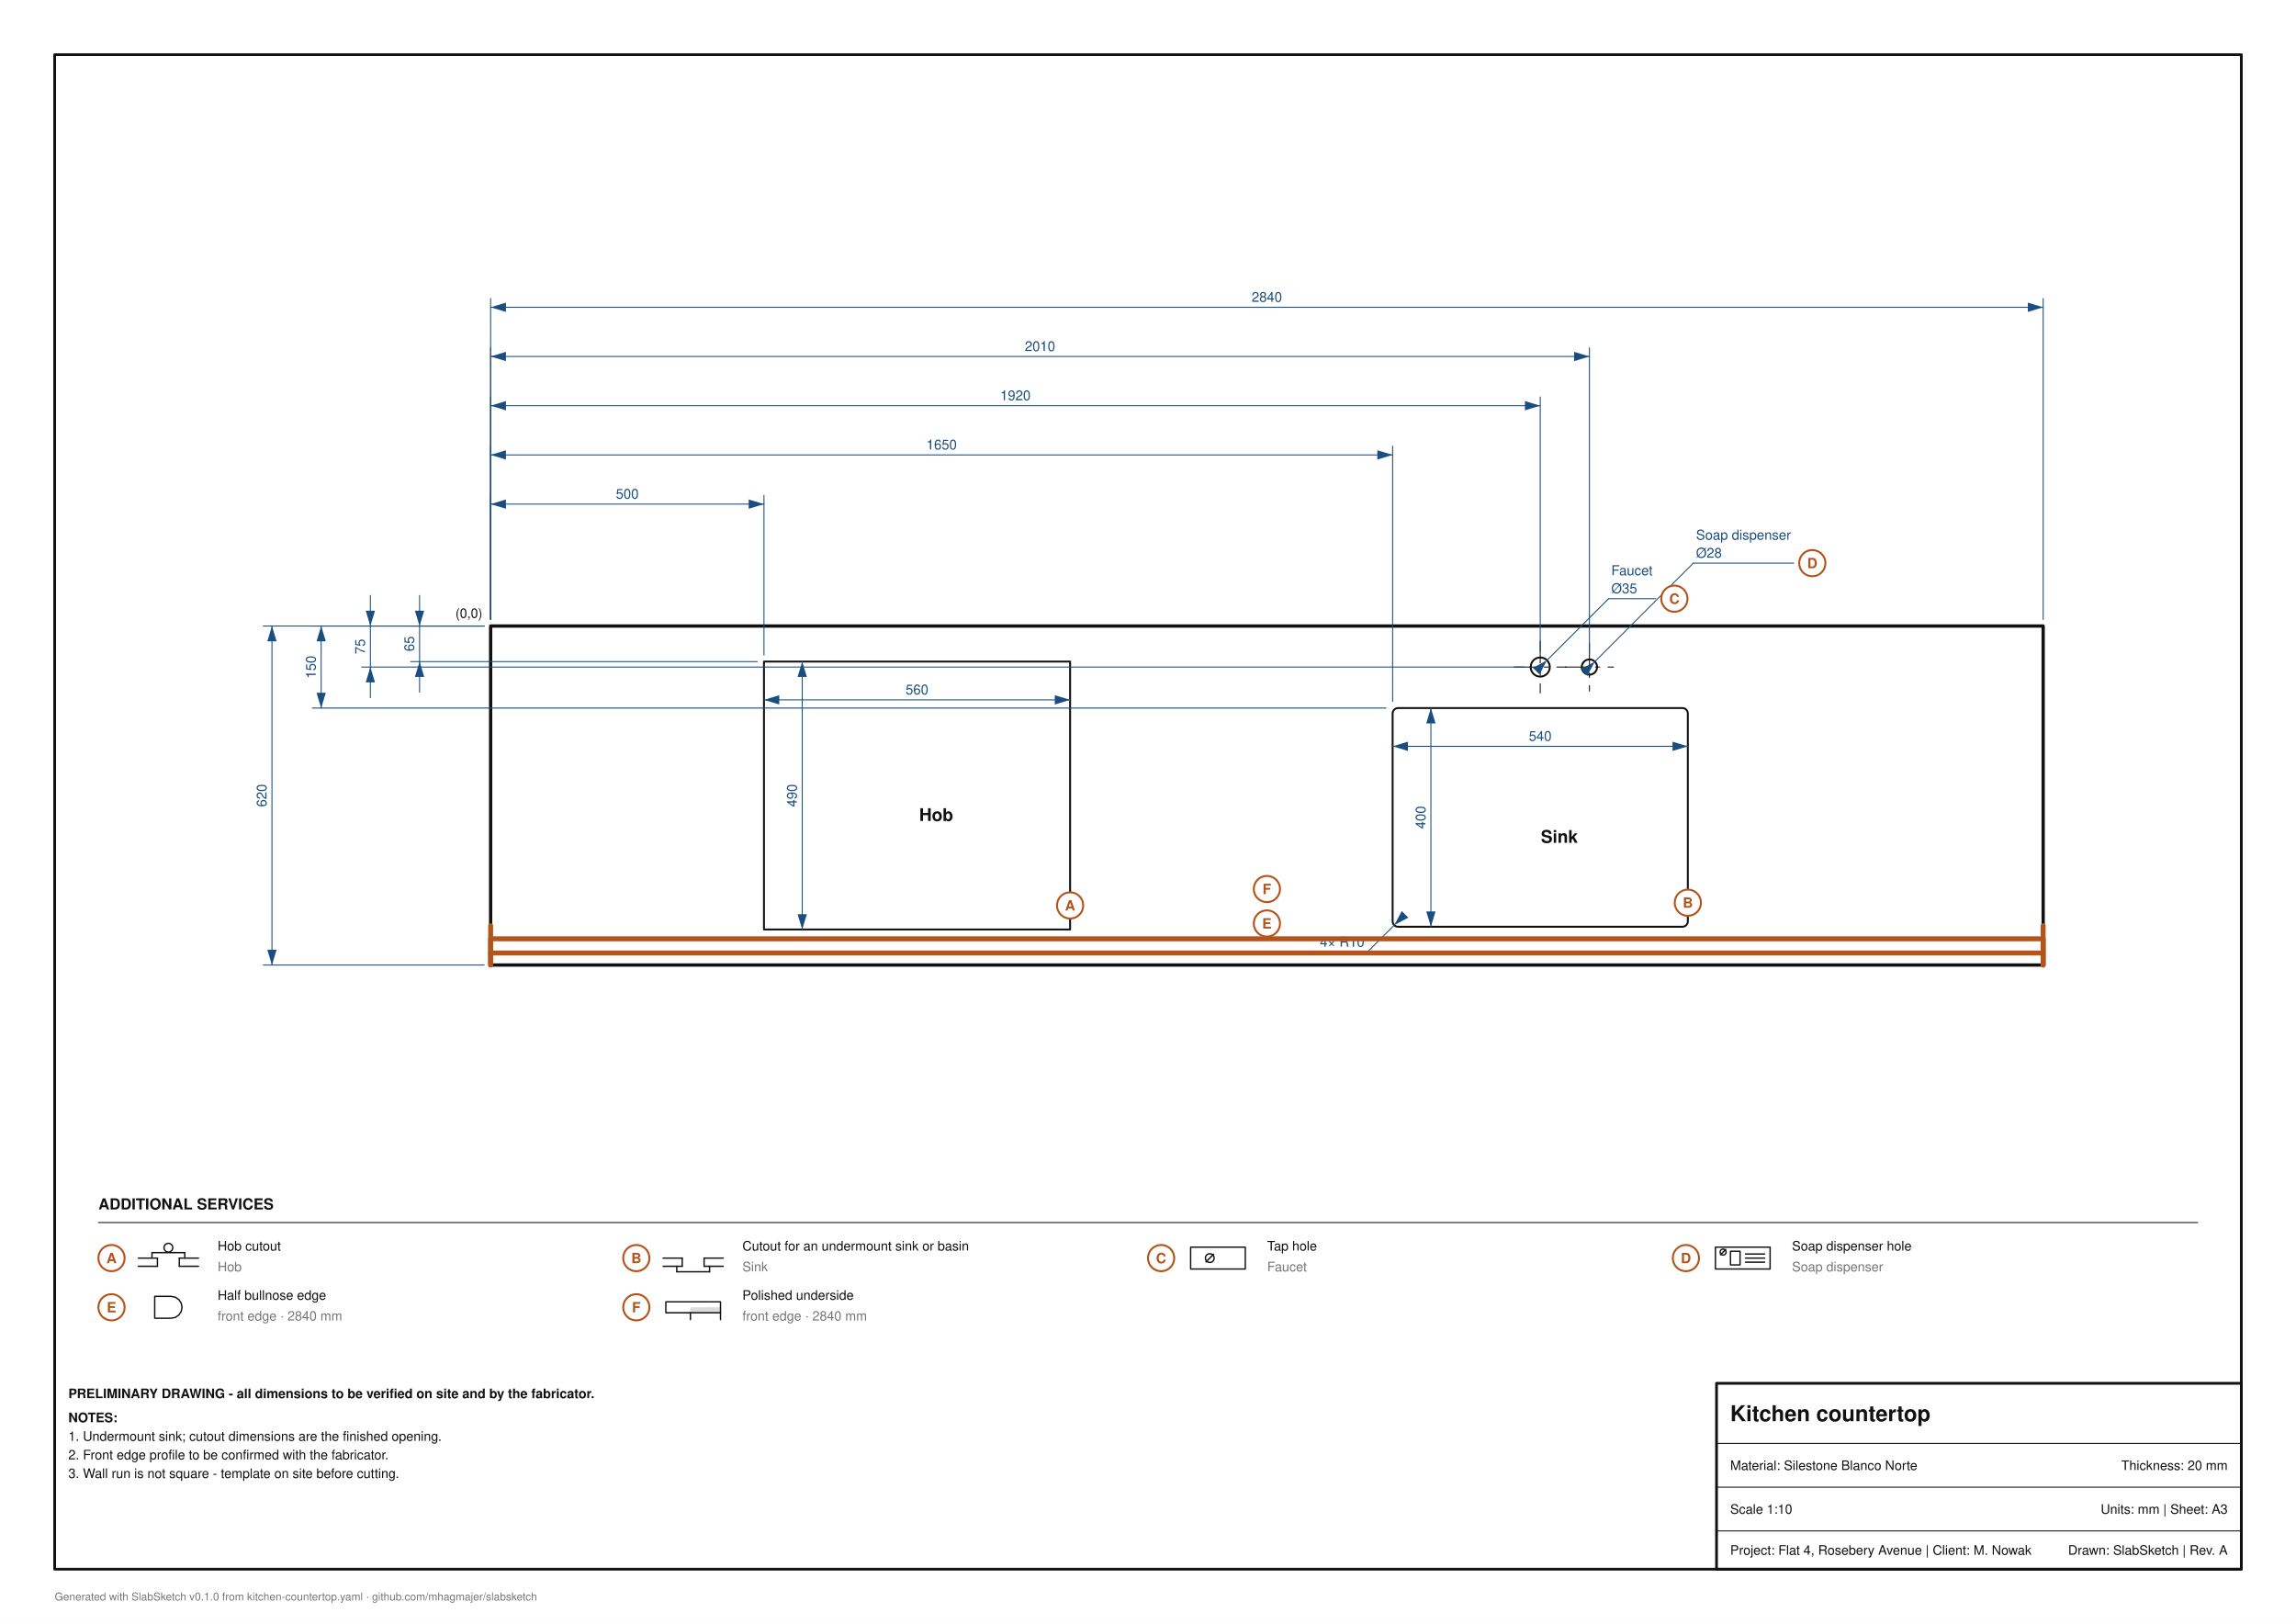
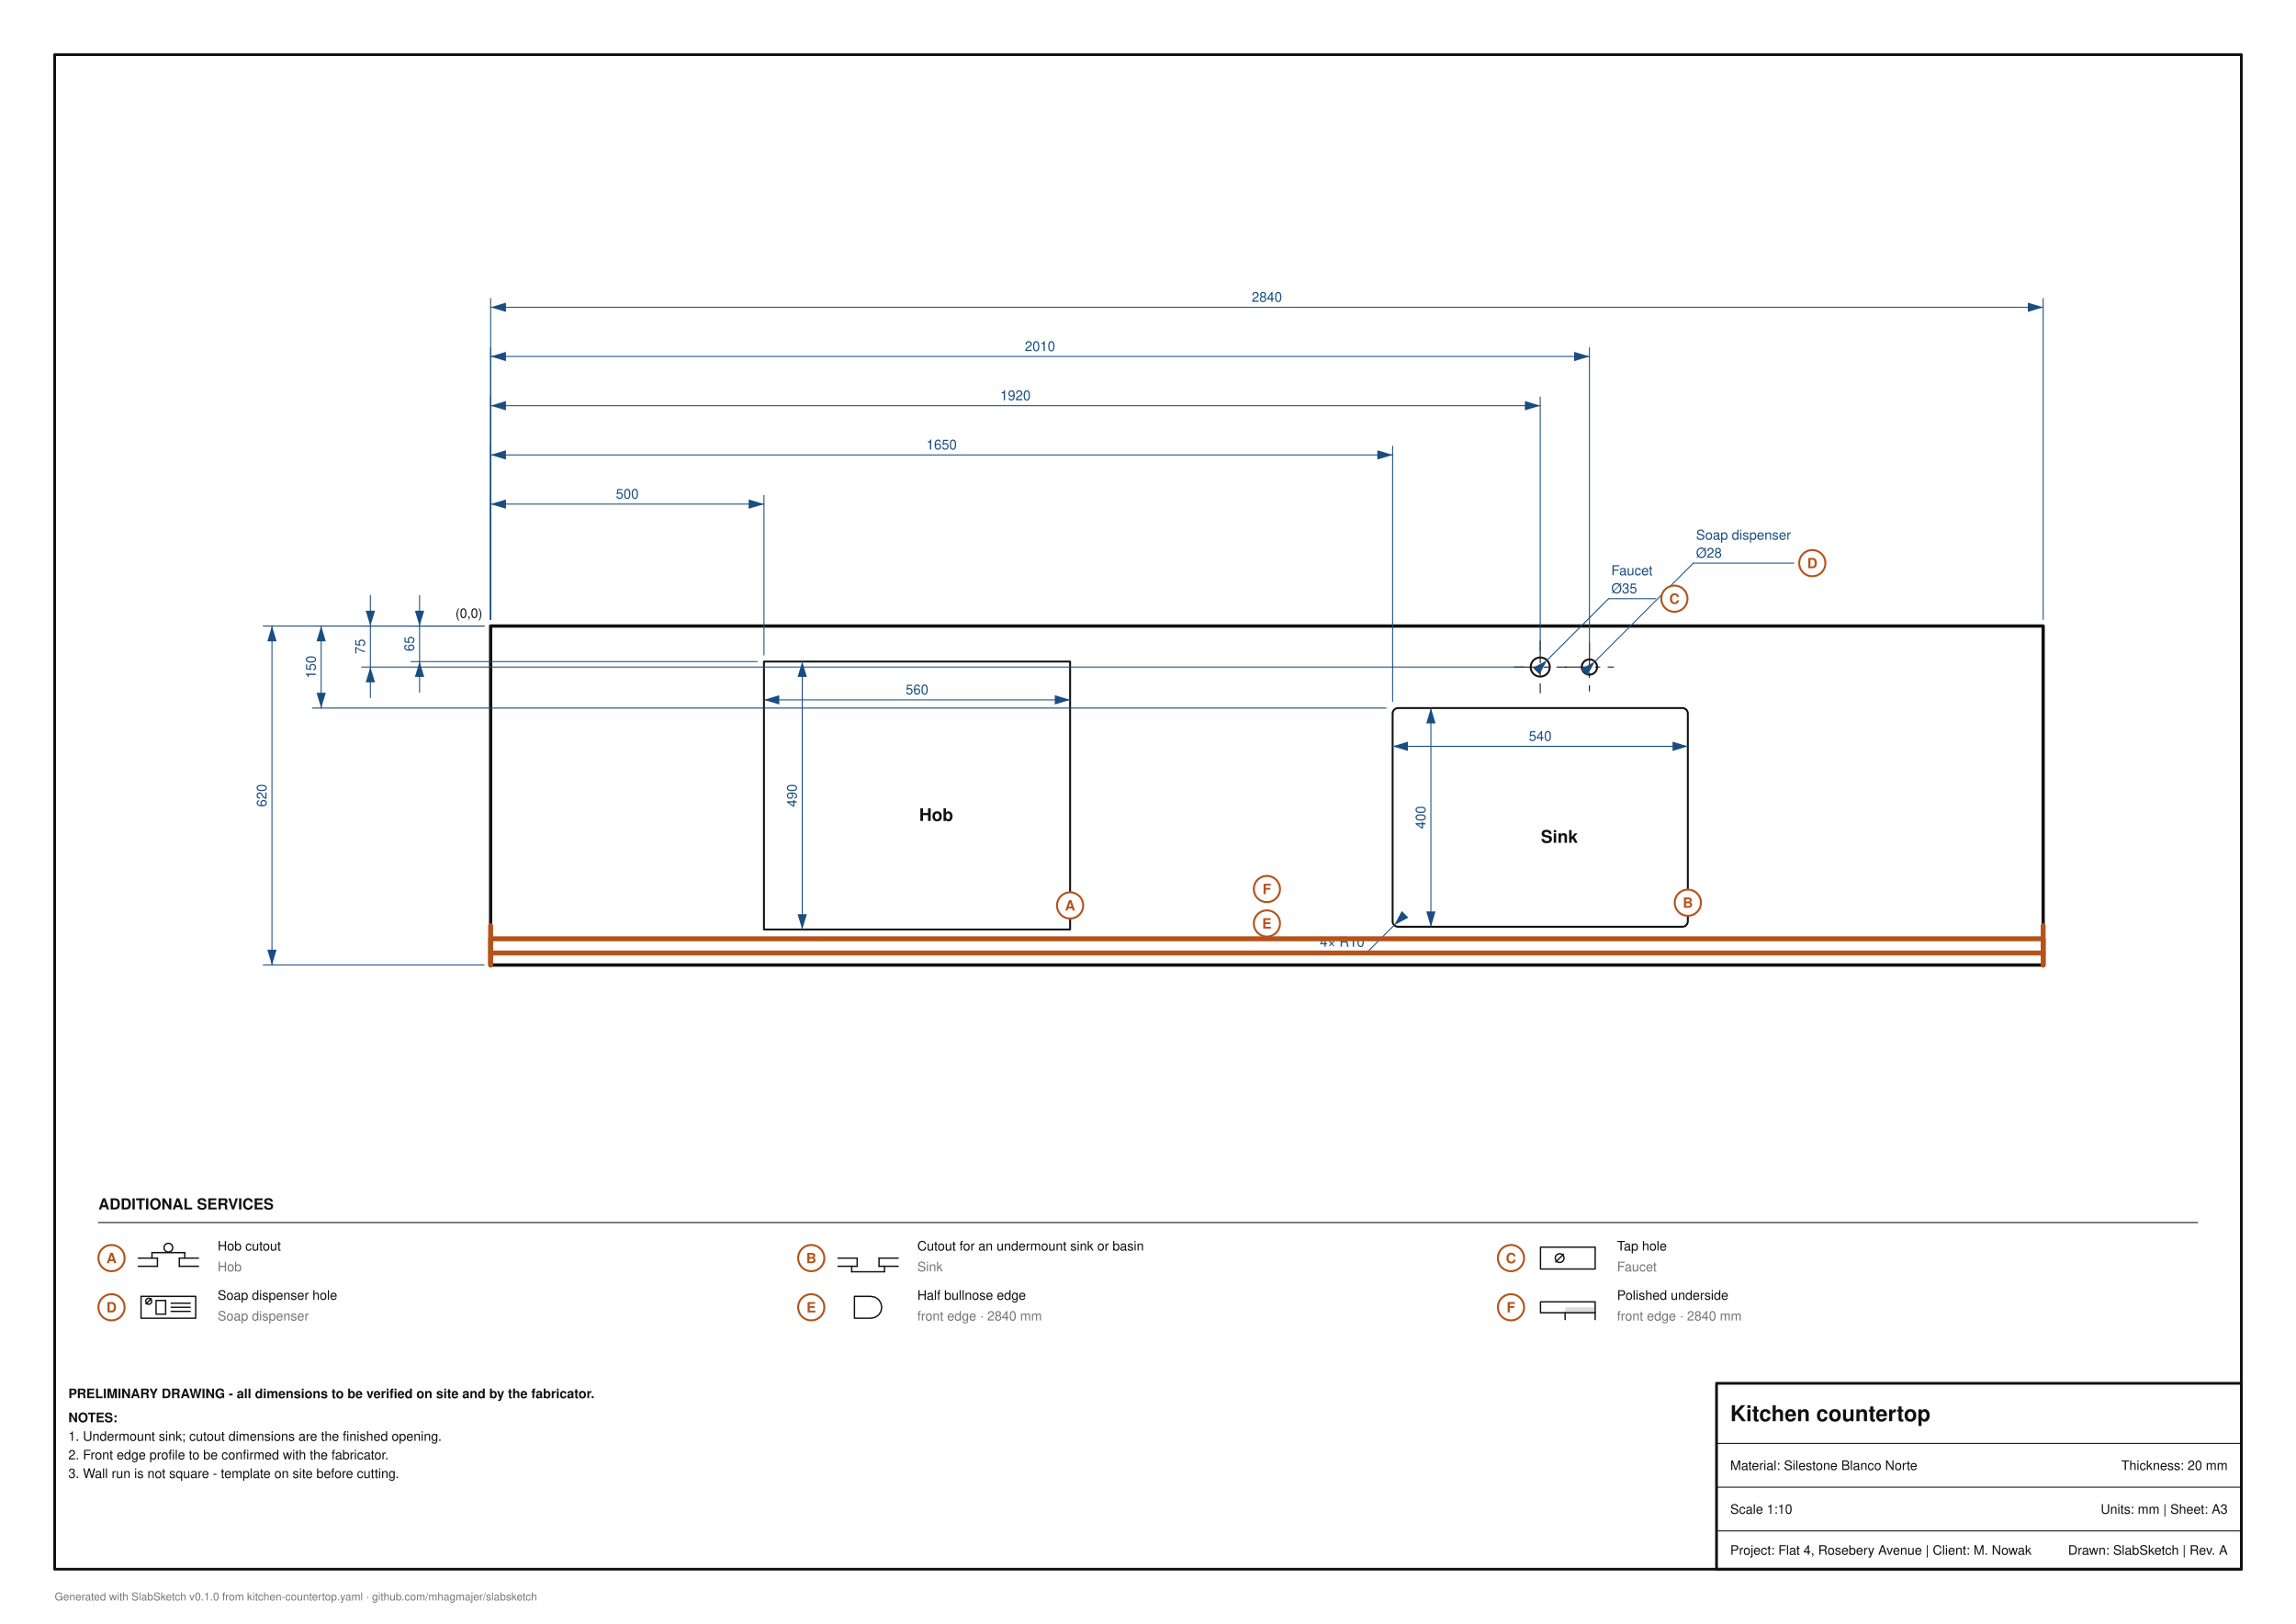
<svg xmlns="http://www.w3.org/2000/svg" version="1.1" width="420mm" height="297mm" viewBox="0 0 420 297">
  <rect x="0" y="0" width="420" height="297" fill="#ffffff" />
  <g fill="none" stroke="none" stroke-linecap="round" stroke-linejoin="round" font-family="Helvetica, Arial, sans-serif" shape-rendering="geometricPrecision">
    <g id="frame">
      <polygon points="10,10 410,10 410,287 10,287" stroke="#111111" stroke-width="0.5" fill="none" />
      <polygon points="314,253 410,253 410,287 314,287" stroke="#111111" stroke-width="0.5" fill="none" />
      <line x1="314" y1="264" x2="410" y2="264" stroke="#111111" stroke-width="0.18" />
      <line x1="314" y1="272" x2="410" y2="272" stroke="#111111" stroke-width="0.18" />
      <line x1="314" y1="280" x2="410" y2="280" stroke="#111111" stroke-width="0.18" />
      <line x1="18" y1="223.6" x2="402" y2="223.6" stroke="#111111" stroke-width="0.18" />
    </g>
    <g id="outline">
      <polygon points="89.75,114.5 373.75,114.5 373.75,176.5 89.75,176.5" stroke="#111111" stroke-width="0.6" fill="none" />
    </g>
    <g id="cutout">
      <polygon points="139.75,121 195.75,121 195.75,170 139.75,170" stroke="#111111" stroke-width="0.35" fill="none" />
      <polygon points="254.75,130.5 254.769,130.305 254.826,130.117 254.919,129.944 255.043,129.793 255.194,129.669 255.367,129.576 255.555,129.519 255.75,129.5 307.75,129.5 307.945,129.519 308.133,129.576 308.306,129.669 308.457,129.793 308.581,129.944 308.674,130.117 308.731,130.305 308.75,130.5 308.75,168.5 308.731,168.695 308.674,168.883 308.581,169.056 308.457,169.207 308.306,169.331 308.133,169.424 307.945,169.481 307.75,169.5 255.75,169.5 255.555,169.481 255.367,169.424 255.194,169.331 255.043,169.207 254.919,169.056 254.826,168.883 254.769,168.695 254.75,168.5" stroke="#111111" stroke-width="0.35" fill="none" />
    </g>
    <g id="hole">
      <circle cx="281.75" cy="122" r="1.75" stroke="#111111" stroke-width="0.35" fill="none" />
      <circle cx="290.75" cy="122" r="1.4" stroke="#111111" stroke-width="0.35" fill="none" />
    </g>
    <g id="centreline">
      <line x1="277" y1="122" x2="286.5" y2="122" stroke="#111111" stroke-width="0.18" stroke-dasharray="4 1.5 0.8 1.5" />
      <line x1="281.75" y1="117.25" x2="281.75" y2="126.75" stroke="#111111" stroke-width="0.18" stroke-dasharray="4 1.5 0.8 1.5" />
      <line x1="286.35" y1="122" x2="295.15" y2="122" stroke="#111111" stroke-width="0.18" stroke-dasharray="4 1.5 0.8 1.5" />
      <line x1="290.75" y1="117.6" x2="290.75" y2="126.4" stroke="#111111" stroke-width="0.18" stroke-dasharray="4 1.5 0.8 1.5" />
    </g>
    <g id="dimension">
      <line x1="255.043" y1="169.207" x2="250.093" y2="174.157" stroke="#1a4d80" stroke-width="0.18" />
      <line x1="250.093" y1="174.157" x2="240.963" y2="174.157" stroke="#1a4d80" stroke-width="0.18" />
      <polygon points="255.043,169.207 257.624,167.828 256.422,166.626" fill="#1a4d80" />
      <text x="249.593" y="173.157" dy="0" font-size="2.5" fill="#1a4d80" text-anchor="end">4× R10</text>
      <line x1="139.75" y1="128" x2="195.75" y2="128" stroke="#1a4d80" stroke-width="0.18" />
      <polygon points="139.75,128 142.55,128.85 142.55,127.15" fill="#1a4d80" />
      <polygon points="195.75,128 192.95,127.15 192.95,128.85" fill="#1a4d80" />
      <text x="167.75" y="127" dy="0" font-size="2.5" fill="#1a4d80" text-anchor="middle">560</text>
      <line x1="254.75" y1="136.5" x2="308.75" y2="136.5" stroke="#1a4d80" stroke-width="0.18" />
      <polygon points="254.75,136.5 257.55,137.35 257.55,135.65" fill="#1a4d80" />
      <polygon points="308.75,136.5 305.95,135.65 305.95,137.35" fill="#1a4d80" />
      <text x="281.75" y="135.5" dy="0" font-size="2.5" fill="#1a4d80" text-anchor="middle">540</text>
      <line x1="89.75" y1="113.3" x2="89.75" y2="90.6" stroke="#1a4d80" stroke-width="0.18" />
      <line x1="139.75" y1="119.8" x2="139.75" y2="90.6" stroke="#1a4d80" stroke-width="0.18" />
      <line x1="89.75" y1="92.2" x2="139.75" y2="92.2" stroke="#1a4d80" stroke-width="0.18" />
      <polygon points="89.75,92.2 92.55,93.05 92.55,91.35" fill="#1a4d80" />
      <polygon points="139.75,92.2 136.95,91.35 136.95,93.05" fill="#1a4d80" />
      <text x="114.75" y="91.2" dy="0" font-size="2.5" fill="#1a4d80" text-anchor="middle">500</text>
      <line x1="89.75" y1="113.3" x2="89.75" y2="81.6" stroke="#1a4d80" stroke-width="0.18" />
      <line x1="254.75" y1="128.3" x2="254.75" y2="81.6" stroke="#1a4d80" stroke-width="0.18" />
      <line x1="89.75" y1="83.2" x2="254.75" y2="83.2" stroke="#1a4d80" stroke-width="0.18" />
      <polygon points="89.75,83.2 92.55,84.05 92.55,82.35" fill="#1a4d80" />
      <polygon points="254.75,83.2 251.95,82.35 251.95,84.05" fill="#1a4d80" />
      <text x="172.25" y="82.2" dy="0" font-size="2.5" fill="#1a4d80" text-anchor="middle">1650</text>
      <line x1="89.75" y1="113.3" x2="89.75" y2="72.6" stroke="#1a4d80" stroke-width="0.18" />
      <line x1="281.75" y1="119.05" x2="281.75" y2="72.6" stroke="#1a4d80" stroke-width="0.18" />
      <line x1="89.75" y1="74.2" x2="281.75" y2="74.2" stroke="#1a4d80" stroke-width="0.18" />
      <polygon points="89.75,74.2 92.55,75.05 92.55,73.35" fill="#1a4d80" />
      <polygon points="281.75,74.2 278.95,73.35 278.95,75.05" fill="#1a4d80" />
      <text x="185.75" y="73.2" dy="0" font-size="2.5" fill="#1a4d80" text-anchor="middle">1920</text>
      <line x1="89.75" y1="113.3" x2="89.75" y2="63.6" stroke="#1a4d80" stroke-width="0.18" />
      <line x1="290.75" y1="119.4" x2="290.75" y2="63.6" stroke="#1a4d80" stroke-width="0.18" />
      <line x1="89.75" y1="65.2" x2="290.75" y2="65.2" stroke="#1a4d80" stroke-width="0.18" />
      <polygon points="89.75,65.2 92.55,66.05 92.55,64.35" fill="#1a4d80" />
      <polygon points="290.75,65.2 287.95,64.35 287.95,66.05" fill="#1a4d80" />
      <text x="190.25" y="64.2" dy="0" font-size="2.5" fill="#1a4d80" text-anchor="middle">2010</text>
      <line x1="89.75" y1="113.3" x2="89.75" y2="54.6" stroke="#1a4d80" stroke-width="0.18" />
      <line x1="373.75" y1="113.3" x2="373.75" y2="54.6" stroke="#1a4d80" stroke-width="0.18" />
      <line x1="89.75" y1="56.2" x2="373.75" y2="56.2" stroke="#1a4d80" stroke-width="0.18" />
      <polygon points="89.75,56.2 92.55,57.05 92.55,55.35" fill="#1a4d80" />
      <polygon points="373.75,56.2 370.95,55.35 370.95,57.05" fill="#1a4d80" />
      <text x="231.75" y="55.2" dy="0" font-size="2.5" fill="#1a4d80" text-anchor="middle">2840</text>
      <line x1="146.75" y1="121" x2="146.75" y2="170" stroke="#1a4d80" stroke-width="0.18" />
      <polygon points="146.75,121 145.9,123.8 147.6,123.8" fill="#1a4d80" />
      <polygon points="146.75,170 147.6,167.2 145.9,167.2" fill="#1a4d80" />
      <text x="145.75" y="145.5" dy="0" font-size="2.5" fill="#1a4d80" text-anchor="middle" transform="rotate(-90 145.75 145.5)">490</text>
      <line x1="261.75" y1="129.5" x2="261.75" y2="169.5" stroke="#1a4d80" stroke-width="0.18" />
      <polygon points="261.75,129.5 260.9,132.3 262.6,132.3" fill="#1a4d80" />
      <polygon points="261.75,169.5 262.6,166.7 260.9,166.7" fill="#1a4d80" />
      <text x="260.75" y="149.5" dy="0" font-size="2.5" fill="#1a4d80" text-anchor="middle" transform="rotate(-90 260.75 149.5)">400</text>
      <line x1="88.55" y1="114.5" x2="75.15" y2="114.5" stroke="#1a4d80" stroke-width="0.18" />
      <line x1="138.55" y1="121" x2="75.15" y2="121" stroke="#1a4d80" stroke-width="0.18" />
      <line x1="76.75" y1="108.9" x2="76.75" y2="126.6" stroke="#1a4d80" stroke-width="0.18" />
      <polygon points="76.75,114.5 77.6,111.7 75.9,111.7" fill="#1a4d80" />
      <polygon points="76.75,121 75.9,123.8 77.6,123.8" fill="#1a4d80" />
      <text x="75.75" y="117.75" dy="0" font-size="2.5" fill="#1a4d80" text-anchor="middle" transform="rotate(-90 75.75 117.75)">65</text>
      <line x1="88.55" y1="114.5" x2="57.15" y2="114.5" stroke="#1a4d80" stroke-width="0.18" />
      <line x1="253.55" y1="129.5" x2="57.15" y2="129.5" stroke="#1a4d80" stroke-width="0.18" />
      <line x1="58.75" y1="114.5" x2="58.75" y2="129.5" stroke="#1a4d80" stroke-width="0.18" />
      <polygon points="58.75,114.5 57.9,117.3 59.6,117.3" fill="#1a4d80" />
      <polygon points="58.75,129.5 59.6,126.7 57.9,126.7" fill="#1a4d80" />
      <text x="57.75" y="122" dy="0" font-size="2.5" fill="#1a4d80" text-anchor="middle" transform="rotate(-90 57.75 122)">150</text>
      <line x1="88.55" y1="114.5" x2="66.15" y2="114.5" stroke="#1a4d80" stroke-width="0.18" />
      <line x1="278.8" y1="122" x2="66.15" y2="122" stroke="#1a4d80" stroke-width="0.18" />
      <line x1="67.75" y1="108.9" x2="67.75" y2="127.6" stroke="#1a4d80" stroke-width="0.18" />
      <polygon points="67.75,114.5 68.6,111.7 66.9,111.7" fill="#1a4d80" />
      <polygon points="67.75,122 66.9,124.8 68.6,124.8" fill="#1a4d80" />
      <text x="66.75" y="118.25" dy="0" font-size="2.5" fill="#1a4d80" text-anchor="middle" transform="rotate(-90 66.75 118.25)">75</text>
      <line x1="88.55" y1="114.5" x2="48.15" y2="114.5" stroke="#1a4d80" stroke-width="0.18" />
      <line x1="88.55" y1="176.5" x2="48.15" y2="176.5" stroke="#1a4d80" stroke-width="0.18" />
      <line x1="49.75" y1="114.5" x2="49.75" y2="176.5" stroke="#1a4d80" stroke-width="0.18" />
      <polygon points="49.75,114.5 48.9,117.3 50.6,117.3" fill="#1a4d80" />
      <polygon points="49.75,176.5 50.6,173.7 48.9,173.7" fill="#1a4d80" />
      <text x="48.75" y="145.5" dy="0" font-size="2.5" fill="#1a4d80" text-anchor="middle" transform="rotate(-90 48.75 145.5)">620</text>
      <line x1="282.987" y1="120.763" x2="294.25" y2="109.5" stroke="#1a4d80" stroke-width="0.18" />
      <line x1="294.25" y1="109.5" x2="302.893" y2="109.5" stroke="#1a4d80" stroke-width="0.18" />
      <polygon points="282.987,120.763 280.406,122.141 281.609,123.344" fill="#1a4d80" />
      <text x="294.75" y="105.2" dy="0" font-size="2.5" fill="#1a4d80">Faucet</text>
      <text x="294.75" y="108.5" dy="0" font-size="2.5" fill="#1a4d80">Ø35</text>
      <line x1="291.74" y1="121.01" x2="309.75" y2="103" stroke="#1a4d80" stroke-width="0.18" />
      <line x1="309.75" y1="103" x2="328.12" y2="103" stroke="#1a4d80" stroke-width="0.18" />
      <polygon points="291.74,121.01 289.159,122.389 290.361,123.591" fill="#1a4d80" />
      <text x="310.25" y="98.7" dy="0" font-size="2.5" fill="#1a4d80">Soap dispenser</text>
      <text x="310.25" y="102" dy="0" font-size="2.5" fill="#1a4d80">Ø28</text>
    </g>
    <g id="service">
      <circle cx="195.75" cy="165.6" r="2.4" stroke="#b4531a" stroke-width="0.36" fill="#ffffff" />
      <text x="195.75" y="165.6" dy="0.931" font-size="2.6" fill="#b4531a" text-anchor="middle" font-weight="bold">A</text>
      <circle cx="308.75" cy="165.1" r="2.4" stroke="#b4531a" stroke-width="0.36" fill="#ffffff" />
      <text x="308.75" y="165.1" dy="0.931" font-size="2.6" fill="#b4531a" text-anchor="middle" font-weight="bold">B</text>
      <circle cx="306.293" cy="109.5" r="2.4" stroke="#b4531a" stroke-width="0.36" fill="#ffffff" />
      <text x="306.293" y="109.5" dy="0.931" font-size="2.6" fill="#b4531a" text-anchor="middle" font-weight="bold">C</text>
      <circle cx="331.52" cy="103" r="2.4" stroke="#b4531a" stroke-width="0.36" fill="#ffffff" />
      <text x="331.52" y="103" dy="0.931" font-size="2.6" fill="#b4531a" text-anchor="middle" font-weight="bold">D</text>
      <line x1="89.75" y1="174.3" x2="373.75" y2="174.3" stroke="#b4531a" stroke-width="0.9" />
      <line x1="89.75" y1="176.5" x2="89.75" y2="171.9" stroke="#b4531a" stroke-width="0.9" />
      <line x1="373.75" y1="176.5" x2="373.75" y2="171.9" stroke="#b4531a" stroke-width="0.9" />
      <circle cx="231.75" cy="168.9" r="2.4" stroke="#b4531a" stroke-width="0.36" fill="#ffffff" />
      <text x="231.75" y="168.9" dy="0.931" font-size="2.6" fill="#b4531a" text-anchor="middle" font-weight="bold">E</text>
      <line x1="89.75" y1="171.7" x2="373.75" y2="171.7" stroke="#b4531a" stroke-width="0.9" />
      <line x1="89.75" y1="176.5" x2="89.75" y2="169.3" stroke="#b4531a" stroke-width="0.9" />
      <line x1="373.75" y1="176.5" x2="373.75" y2="169.3" stroke="#b4531a" stroke-width="0.9" />
      <circle cx="231.75" cy="162.6" r="2.4" stroke="#b4531a" stroke-width="0.36" fill="#ffffff" />
      <text x="231.75" y="162.6" dy="0.931" font-size="2.6" fill="#b4531a" text-anchor="middle" font-weight="bold">F</text>
      <circle cx="20.4" cy="230.1" r="2.4" stroke="#b4531a" stroke-width="0.36" fill="#ffffff" />
      <text x="20.4" y="230.1" dy="0.931" font-size="2.6" fill="#b4531a" text-anchor="middle" font-weight="bold">A</text>
      <polyline points="25.3,230.1 28.8,230.1" stroke="#111111" stroke-width="0.25" fill="none" />
      <polyline points="25.3,231.6 28.8,231.6" stroke="#111111" stroke-width="0.25" fill="none" />
      <polyline points="28.8,230.1 28.8,231.6" stroke="#111111" stroke-width="0.25" fill="none" />
      <polyline points="32.8,230.1 36.3,230.1" stroke="#111111" stroke-width="0.25" fill="none" />
      <polyline points="32.8,231.6 36.3,231.6" stroke="#111111" stroke-width="0.25" fill="none" />
      <polyline points="32.8,230.1 32.8,231.6" stroke="#111111" stroke-width="0.25" fill="none" />
      <polyline points="27.8,229.1 33.8,229.1" stroke="#111111" stroke-width="0.25" fill="none" />
      <polyline points="27.8,229.1 27.8,230.1" stroke="#111111" stroke-width="0.25" fill="none" />
      <polyline points="33.8,229.1 33.8,230.1" stroke="#111111" stroke-width="0.25" fill="none" />
      <circle cx="30.8" cy="228.2" r="0.8" stroke="#111111" stroke-width="0.25" fill="none" />
-       <circle cx="116.4" cy="230.1" r="2.4" stroke="#b4531a" stroke-width="0.36" fill="#ffffff" />
-       <text x="116.4" y="230.1" dy="0.931" font-size="2.6" fill="#b4531a" text-anchor="middle" font-weight="bold">B</text>
-       <polyline points="121.3,230.1 124.8,230.1" stroke="#111111" stroke-width="0.25" fill="none" />
-       <polyline points="121.3,231.6 124.8,231.6" stroke="#111111" stroke-width="0.25" fill="none" />
-       <polyline points="124.8,230.1 124.8,231.6" stroke="#111111" stroke-width="0.25" fill="none" />
-       <polyline points="128.8,230.1 132.3,230.1" stroke="#111111" stroke-width="0.25" fill="none" />
-       <polyline points="128.8,231.6 132.3,231.6" stroke="#111111" stroke-width="0.25" fill="none" />
-       <polyline points="128.8,230.1 128.8,231.6" stroke="#111111" stroke-width="0.25" fill="none" />
-       <polyline points="123.8,232.6 129.8,232.6" stroke="#111111" stroke-width="0.25" fill="none" />
-       <polyline points="123.8,231.6 123.8,232.6" stroke="#111111" stroke-width="0.25" fill="none" />
-       <polyline points="129.8,231.6 129.8,232.6" stroke="#111111" stroke-width="0.25" fill="none" />
-       <circle cx="212.4" cy="230.1" r="2.4" stroke="#b4531a" stroke-width="0.36" fill="#ffffff" />
-       <text x="212.4" y="230.1" dy="0.931" font-size="2.6" fill="#b4531a" text-anchor="middle" font-weight="bold">C</text>
-       <polygon points="217.8,228.1 227.8,228.1 227.8,232.1 217.8,232.1" stroke="#111111" stroke-width="0.25" fill="none" />
-       <circle cx="221.3" cy="230.1" r="0.8" stroke="#111111" stroke-width="0.25" fill="none" />
-       <polyline points="220.6,230.8 222,229.4" stroke="#111111" stroke-width="0.25" fill="none" />
-       <circle cx="308.4" cy="230.1" r="2.4" stroke="#b4531a" stroke-width="0.36" fill="#ffffff" />
-       <text x="308.4" y="230.1" dy="0.931" font-size="2.6" fill="#b4531a" text-anchor="middle" font-weight="bold">D</text>
-       <polygon points="313.8,228.1 323.8,228.1 323.8,232.1 313.8,232.1" stroke="#111111" stroke-width="0.25" fill="none" />
-       <circle cx="315.2" cy="229" r="0.55" stroke="#111111" stroke-width="0.25" fill="none" />
-       <polyline points="314.719,229.481 315.681,228.519" stroke="#111111" stroke-width="0.25" fill="none" />
-       <polygon points="316.55,228.85 318.3,228.85 318.3,231.35 316.55,231.35" stroke="#111111" stroke-width="0.25" fill="none" />
-       <polyline points="319.3,229.35 322.8,229.35" stroke="#111111" stroke-width="0.25" fill="none" />
-       <polyline points="319.3,230.1 322.8,230.1" stroke="#111111" stroke-width="0.25" fill="none" />
-       <polyline points="319.3,230.85 322.8,230.85" stroke="#111111" stroke-width="0.25" fill="none" />
+       <circle cx="148.4" cy="230.1" r="2.4" stroke="#b4531a" stroke-width="0.36" fill="#ffffff" />
+       <text x="148.4" y="230.1" dy="0.931" font-size="2.6" fill="#b4531a" text-anchor="middle" font-weight="bold">B</text>
+       <polyline points="153.3,230.1 156.8,230.1" stroke="#111111" stroke-width="0.25" fill="none" />
+       <polyline points="153.3,231.6 156.8,231.6" stroke="#111111" stroke-width="0.25" fill="none" />
+       <polyline points="156.8,230.1 156.8,231.6" stroke="#111111" stroke-width="0.25" fill="none" />
+       <polyline points="160.8,230.1 164.3,230.1" stroke="#111111" stroke-width="0.25" fill="none" />
+       <polyline points="160.8,231.6 164.3,231.6" stroke="#111111" stroke-width="0.25" fill="none" />
+       <polyline points="160.8,230.1 160.8,231.6" stroke="#111111" stroke-width="0.25" fill="none" />
+       <polyline points="155.8,232.6 161.8,232.6" stroke="#111111" stroke-width="0.25" fill="none" />
+       <polyline points="155.8,231.6 155.8,232.6" stroke="#111111" stroke-width="0.25" fill="none" />
+       <polyline points="161.8,231.6 161.8,232.6" stroke="#111111" stroke-width="0.25" fill="none" />
+       <circle cx="276.4" cy="230.1" r="2.4" stroke="#b4531a" stroke-width="0.36" fill="#ffffff" />
+       <text x="276.4" y="230.1" dy="0.931" font-size="2.6" fill="#b4531a" text-anchor="middle" font-weight="bold">C</text>
+       <polygon points="281.8,228.1 291.8,228.1 291.8,232.1 281.8,232.1" stroke="#111111" stroke-width="0.25" fill="none" />
+       <circle cx="285.3" cy="230.1" r="0.8" stroke="#111111" stroke-width="0.25" fill="none" />
+       <polyline points="284.6,230.8 286,229.4" stroke="#111111" stroke-width="0.25" fill="none" />
      <circle cx="20.4" cy="239.1" r="2.4" stroke="#b4531a" stroke-width="0.36" fill="#ffffff" />
-       <text x="20.4" y="239.1" dy="0.931" font-size="2.6" fill="#b4531a" text-anchor="middle" font-weight="bold">E</text>
-       <polygon points="28.3,237.1 31.3,237.1 31.3,237.1 32.065,237.252 32.714,237.686 33.148,238.335 33.3,239.1 33.148,239.865 32.714,240.514 32.065,240.948 31.3,241.1 28.3,241.1" stroke="#111111" stroke-width="0.25" fill="none" />
-       <circle cx="116.4" cy="239.1" r="2.4" stroke="#b4531a" stroke-width="0.36" fill="#ffffff" />
-       <text x="116.4" y="239.1" dy="0.931" font-size="2.6" fill="#b4531a" text-anchor="middle" font-weight="bold">F</text>
-       <polygon points="126.3,239.1 131.8,239.1 131.8,240.1 126.3,240.1" fill="#dcdcdc" />
-       <polygon points="129.8,238.9 130.094,239.6 129.8,240.3 129.506,239.6" fill="#dcdcdc" />
-       <polygon points="121.8,238.1 131.8,238.1 131.8,240.1 121.8,240.1" stroke="#111111" stroke-width="0.25" fill="none" />
-       <polyline points="126.3,240.1 126.3,241.35" stroke="#111111" stroke-width="0.25" fill="none" />
-       <polyline points="131.8,240.1 131.8,241.35" stroke="#111111" stroke-width="0.25" fill="none" />
+       <text x="20.4" y="239.1" dy="0.931" font-size="2.6" fill="#b4531a" text-anchor="middle" font-weight="bold">D</text>
+       <polygon points="25.8,237.1 35.8,237.1 35.8,241.1 25.8,241.1" stroke="#111111" stroke-width="0.25" fill="none" />
+       <circle cx="27.2" cy="238" r="0.55" stroke="#111111" stroke-width="0.25" fill="none" />
+       <polyline points="26.719,238.481 27.681,237.519" stroke="#111111" stroke-width="0.25" fill="none" />
+       <polygon points="28.55,237.85 30.3,237.85 30.3,240.35 28.55,240.35" stroke="#111111" stroke-width="0.25" fill="none" />
+       <polyline points="31.3,238.35 34.8,238.35" stroke="#111111" stroke-width="0.25" fill="none" />
+       <polyline points="31.3,239.1 34.8,239.1" stroke="#111111" stroke-width="0.25" fill="none" />
+       <polyline points="31.3,239.85 34.8,239.85" stroke="#111111" stroke-width="0.25" fill="none" />
+       <circle cx="148.4" cy="239.1" r="2.4" stroke="#b4531a" stroke-width="0.36" fill="#ffffff" />
+       <text x="148.4" y="239.1" dy="0.931" font-size="2.6" fill="#b4531a" text-anchor="middle" font-weight="bold">E</text>
+       <polygon points="156.3,237.1 159.3,237.1 159.3,237.1 160.065,237.252 160.714,237.686 161.148,238.335 161.3,239.1 161.148,239.865 160.714,240.514 160.065,240.948 159.3,241.1 156.3,241.1" stroke="#111111" stroke-width="0.25" fill="none" />
+       <circle cx="276.4" cy="239.1" r="2.4" stroke="#b4531a" stroke-width="0.36" fill="#ffffff" />
+       <text x="276.4" y="239.1" dy="0.931" font-size="2.6" fill="#b4531a" text-anchor="middle" font-weight="bold">F</text>
+       <polygon points="286.3,239.1 291.8,239.1 291.8,240.1 286.3,240.1" fill="#dcdcdc" />
+       <polygon points="289.8,238.9 290.094,239.6 289.8,240.3 289.506,239.6" fill="#dcdcdc" />
+       <polygon points="281.8,238.1 291.8,238.1 291.8,240.1 281.8,240.1" stroke="#111111" stroke-width="0.25" fill="none" />
+       <polyline points="286.3,240.1 286.3,241.35" stroke="#111111" stroke-width="0.25" fill="none" />
+       <polyline points="291.8,240.1 291.8,241.35" stroke="#111111" stroke-width="0.25" fill="none" />
    </g>
    <g id="annotation">
      <text x="171.25" y="149" dy="1.146" font-size="3.2" fill="#111111" text-anchor="middle" font-weight="bold">Hob</text>
      <text x="285.25" y="153" dy="1.146" font-size="3.2" fill="#111111" text-anchor="middle" font-weight="bold">Sink</text>
      <text x="88.25" y="113" dy="0" font-size="2.4" fill="#111111" text-anchor="end">(0,0)</text>
    </g>
    <g id="title">
      <text x="316.5" y="258.5" dy="1.432" font-size="4" fill="#111111" font-weight="bold">Kitchen countertop</text>
      <text x="407.5" y="268" dy="0.859" font-size="2.4" fill="#111111" text-anchor="end">Thickness: 20 mm</text>
      <text x="316.5" y="268" dy="0.859" font-size="2.4" fill="#111111">Material: Silestone Blanco Norte</text>
      <text x="407.5" y="276" dy="0.859" font-size="2.4" fill="#111111" text-anchor="end">Units: mm | Sheet: A3</text>
      <text x="316.5" y="276" dy="0.859" font-size="2.4" fill="#111111">Scale 1:10</text>
      <text x="407.5" y="283.5" dy="0.859" font-size="2.4" fill="#111111" text-anchor="end">Drawn: SlabSketch | Rev. A</text>
      <text x="316.5" y="283.5" dy="0.859" font-size="2.4" fill="#111111">Project: Flat 4, Rosebery Avenue | Client: M. Nowak</text>
      <text x="12.5" y="254" dy="1.718" font-size="2.4" fill="#111111" font-weight="bold">PRELIMINARY DRAWING - all dimensions to be verified on site and by the fabricator.</text>
      <text x="12.5" y="258.4" dy="1.718" font-size="2.4" fill="#111111" font-weight="bold">NOTES:</text>
      <text x="12.5" y="261.8" dy="1.718" font-size="2.4" fill="#111111">1. Undermount sink; cutout dimensions are the finished opening.</text>
      <text x="12.5" y="265.2" dy="1.718" font-size="2.4" fill="#111111">2. Front edge profile to be confirmed with the fabricator.</text>
      <text x="12.5" y="268.6" dy="1.718" font-size="2.4" fill="#111111">3. Wall run is not square - template on site before cutting.</text>
      <text x="18" y="219.2" dy="2.005" font-size="2.8" fill="#111111" font-weight="bold">ADDITIONAL SERVICES</text>
      <text x="39.8" y="227" dy="1.718" font-size="2.4" fill="#111111">Hob cutout</text>
      <text x="39.8" y="230.8" dy="1.718" font-size="2.4" fill="#767676">Hob</text>
-       <text x="135.8" y="227" dy="1.718" font-size="2.4" fill="#111111">Cutout for an undermount sink or basin</text>
-       <text x="135.8" y="230.8" dy="1.718" font-size="2.4" fill="#767676">Sink</text>
-       <text x="231.8" y="227" dy="1.718" font-size="2.4" fill="#111111">Tap hole</text>
-       <text x="231.8" y="230.8" dy="1.718" font-size="2.4" fill="#767676">Faucet</text>
-       <text x="327.8" y="227" dy="1.718" font-size="2.4" fill="#111111">Soap dispenser hole</text>
-       <text x="327.8" y="230.8" dy="1.718" font-size="2.4" fill="#767676">Soap dispenser</text>
-       <text x="39.8" y="236" dy="1.718" font-size="2.4" fill="#111111">Half bullnose edge</text>
-       <text x="39.8" y="239.8" dy="1.718" font-size="2.4" fill="#767676">front edge · 2840 mm</text>
-       <text x="135.8" y="236" dy="1.718" font-size="2.4" fill="#111111">Polished underside</text>
-       <text x="135.8" y="239.8" dy="1.718" font-size="2.4" fill="#767676">front edge · 2840 mm</text>
+       <text x="167.8" y="227" dy="1.718" font-size="2.4" fill="#111111">Cutout for an undermount sink or basin</text>
+       <text x="167.8" y="230.8" dy="1.718" font-size="2.4" fill="#767676">Sink</text>
+       <text x="295.8" y="227" dy="1.718" font-size="2.4" fill="#111111">Tap hole</text>
+       <text x="295.8" y="230.8" dy="1.718" font-size="2.4" fill="#767676">Faucet</text>
+       <text x="39.8" y="236" dy="1.718" font-size="2.4" fill="#111111">Soap dispenser hole</text>
+       <text x="39.8" y="239.8" dy="1.718" font-size="2.4" fill="#767676">Soap dispenser</text>
+       <text x="167.8" y="236" dy="1.718" font-size="2.4" fill="#111111">Half bullnose edge</text>
+       <text x="167.8" y="239.8" dy="1.718" font-size="2.4" fill="#767676">front edge · 2840 mm</text>
+       <text x="295.8" y="236" dy="1.718" font-size="2.4" fill="#111111">Polished underside</text>
+       <text x="295.8" y="239.8" dy="1.718" font-size="2.4" fill="#767676">front edge · 2840 mm</text>
      <text x="10" y="292" dy="0.716" font-size="2" fill="#767676">Generated with SlabSketch v0.1.0 from kitchen-countertop.yaml · github.com/mhagmajer/slabsketch</text>
    </g>
  </g>
</svg>
